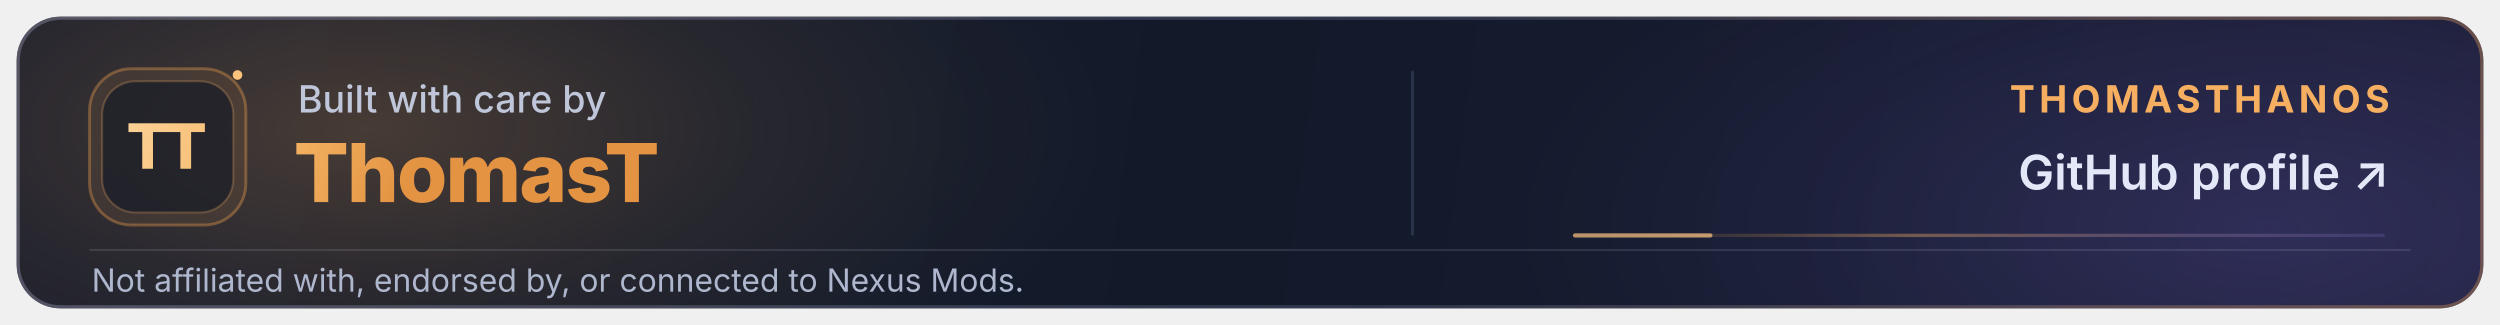
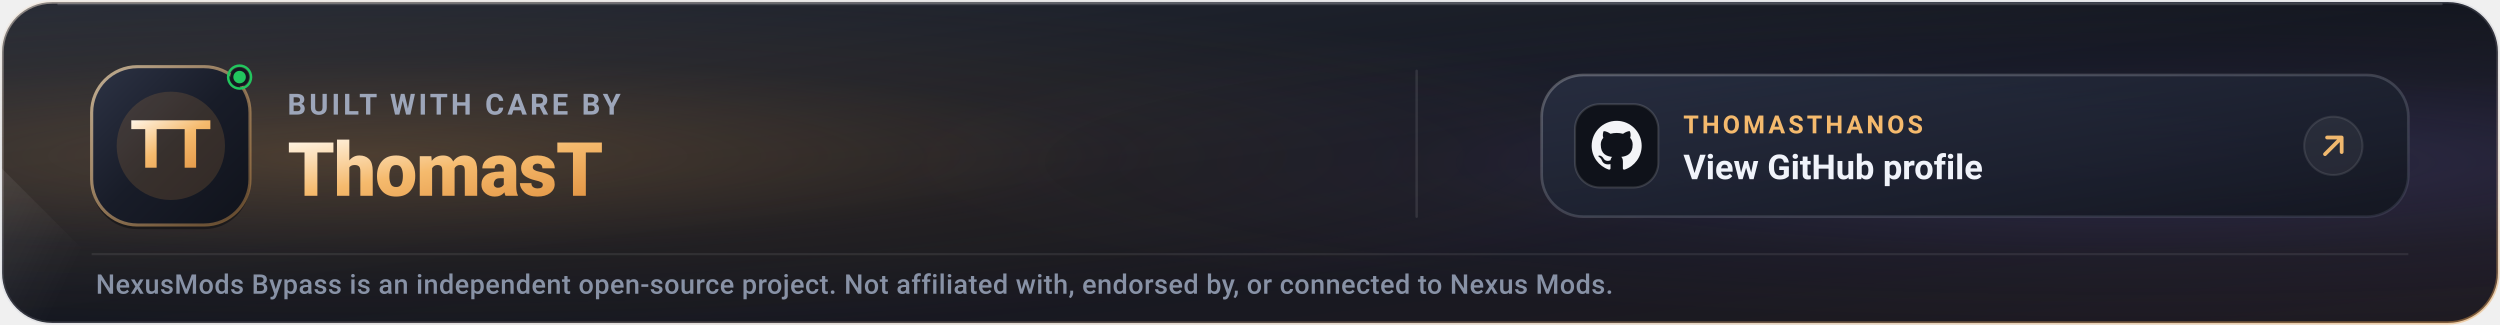
<svg xmlns="http://www.w3.org/2000/svg" width="1200" height="156" viewBox="0 0 1200 156" role="img" aria-labelledby="footer-title footer-description">
  <style>
-     text { font-family: Inter, 'Segoe UI', Arial, sans-serif; }
-     .light-trail { stroke-dasharray: 65 640; animation: footer-travel 12s linear infinite; }
-     @keyframes footer-travel { to { stroke-dashoffset: -705; } }
-     @media (prefers-reduced-motion: reduce) { .light-trail { display: none; } .motion { display: none; } }
+     text { font-family: "Segoe UI Variable Display", "Segoe UI", -apple-system, BlinkMacSystemFont, Roboto, sans-serif; }
+     .sheen { animation: glassSweep 10s ease-in-out infinite; }
+     @keyframes glassSweep {
+       0%, 8% { transform: translateX(0); opacity: 0; }
+       18% { opacity: .40; }
+       60% { transform: translateX(1380px); opacity: .40; }
+       70%, 100% { transform: translateX(1380px); opacity: 0; }
+     }
+     .pulse-glow { animation: pulse 3s ease-in-out infinite; }
+     @keyframes pulse {
+       0%, 100% { opacity: .35; transform: scale(1); }
+       50% { opacity: .9; transform: scale(1.15); }
+     }
+     .hover-card { transition: all 0.3s ease; }
+     @media (prefers-reduced-motion: reduce) {
+       .sheen, .pulse-glow { animation: none !important; }
+       .sheen { opacity: 0; }
+     }
  </style>
  <defs>
-     <linearGradient id="panel" x1="8" y1="0" x2="1192" y2="156" gradientUnits="userSpaceOnUse">
-       <stop stop-color="#171c2c" />
-       <stop offset=".50" stop-color="#121a2a" />
-       <stop offset="1" stop-color="#1c1d36" />
+     <linearGradient id="bg-face" x1="0" y1="0" x2="1" y2="1">
+       <stop offset="0%" stop-color="#262b36" />
+       <stop offset="50%" stop-color="#141720" />
+       <stop offset="100%" stop-color="#1f1b22" />
    </linearGradient>
-     <linearGradient id="stroke" x1="8" y1="6" x2="1192" y2="149" gradientUnits="userSpaceOnUse">
-       <stop stop-color="#6d6e83" stop-opacity=".64" />
-       <stop offset=".55" stop-color="#59617f" stop-opacity=".42" />
-       <stop offset="1" stop-color="#a47550" stop-opacity=".56" />
+     <linearGradient id="bg-edge" x1="0" y1="0" x2="1" y2="1">
+       <stop offset="0%" stop-color="#f4e5d4" stop-opacity=".50" />
+       <stop offset="45%" stop-color="#9aa5be" stop-opacity=".15" />
+       <stop offset="100%" stop-color="#eaa14c" stop-opacity=".45" />
    </linearGradient>
-     <linearGradient id="gold" x1="34" y1="35" x2="185" y2="111" gradientUnits="userSpaceOnUse">
-       <stop stop-color="#ffdfae" />
-       <stop offset=".60" stop-color="#f4b666" />
-       <stop offset="1" stop-color="#e39342" />
+     <radialGradient id="glow-amber" cx="15%" cy="48%" r="55%">
+       <stop offset="0%" stop-color="#eaa14c" stop-opacity=".24" />
+       <stop offset="55%" stop-color="#eaa14c" stop-opacity=".06" />
+       <stop offset="100%" stop-color="#eaa14c" stop-opacity="0" />
+     </radialGradient>
+     <radialGradient id="glow-violet" cx="85%" cy="50%" r="50%">
+       <stop offset="0%" stop-color="#8072e6" stop-opacity=".20" />
+       <stop offset="60%" stop-color="#8072e6" stop-opacity=".04" />
+       <stop offset="100%" stop-color="#8072e6" stop-opacity="0" />
+     </radialGradient>
+     <linearGradient id="gold-grad" x1="0" y1="0" x2="1" y2="1">
+       <stop offset="0%" stop-color="#fff5e6" />
+       <stop offset="50%" stop-color="#f5ba6d" />
+       <stop offset="100%" stop-color="#e29544" />
    </linearGradient>
-     <radialGradient id="amber-glow">
-       <stop stop-color="#f6ad57" stop-opacity=".22" />
-       <stop offset=".55" stop-color="#f6ad57" stop-opacity=".075" />
-       <stop offset="1" stop-color="#f6ad57" stop-opacity="0" />
-     </radialGradient>
-     <radialGradient id="violet-glow">
-       <stop stop-color="#8273e8" stop-opacity=".20" />
-       <stop offset=".65" stop-color="#8273e8" stop-opacity=".055" />
-       <stop offset="1" stop-color="#8273e8" stop-opacity="0" />
-     </radialGradient>
-     <linearGradient id="highlight" x1="755" y1="114" x2="1144" y2="114" gradientUnits="userSpaceOnUse">
-       <stop stop-color="#b48952" stop-opacity="0" />
-       <stop offset=".42" stop-color="#f0ac62" stop-opacity=".40" />
-       <stop offset="1" stop-color="#a590f6" stop-opacity=".16" />
+     <linearGradient id="avatar-bg" x1="0" y1="0" x2="1" y2="1">
+       <stop offset="0%" stop-color="#2d3345" />
+       <stop offset="50%" stop-color="#181c28" />
+       <stop offset="100%" stop-color="#10131b" />
+     </linearGradient>
+     <linearGradient id="avatar-edge" x1="0" y1="0" x2="1" y2="1">
+       <stop offset="0%" stop-color="#ffe4ba" stop-opacity=".7" />
+       <stop offset="100%" stop-color="#eaa14c" stop-opacity=".35" />
+     </linearGradient>
+     <linearGradient id="btn-bg" x1="0" y1="0" x2="1" y2="1">
+       <stop offset="0%" stop-color="#282f42" stop-opacity=".85" />
+       <stop offset="100%" stop-color="#131620" stop-opacity=".95" />
+     </linearGradient>
+     <linearGradient id="btn-edge" x1="0" y1="0" x2="1" y2="1">
+       <stop offset="0%" stop-color="#ffffff" stop-opacity=".25" />
+       <stop offset="100%" stop-color="#8e9bb5" stop-opacity=".15" />
+     </linearGradient>
+     <linearGradient id="glass-reflection" x1="0" y1="0" x2="1" y2="0.3">
+       <stop offset="0%" stop-color="#ffffff" stop-opacity="0" />
+       <stop offset="50%" stop-color="#ffffff" stop-opacity=".18" />
+       <stop offset="100%" stop-color="#ffffff" stop-opacity="0" />
    </linearGradient>
    <clipPath id="card-clip">
-       <rect x="8" y="8" width="1184" height="140" rx="21" />
+       <rect x="1" y="1" width="1198" height="154" rx="24" />
    </clipPath>
  </defs>
-   <rect x="8" y="8" width="1184" height="140" rx="21" fill="url(#panel)" />
+   <rect x="1" y="1" width="1198" height="154" rx="24" fill="url(#bg-face)" stroke="url(#bg-edge)" stroke-width="1.6" />
  <g clip-path="url(#card-clip)">
-     <ellipse cx="175" cy="62" rx="360" ry="160" fill="url(#amber-glow)" />
-     <ellipse cx="1090" cy="109" rx="370" ry="170" fill="url(#violet-glow)" />
-     <path d="M 25 8 H 470" stroke="#ffe2b5" stroke-opacity=".11" stroke-width="1.2" />
-     <path d="M 756 113 H 1144" stroke="url(#highlight)" stroke-width="1.6" stroke-linecap="round" />
-     <path class="light-trail" d="M 756 113 H 1144" stroke="#ffc584" stroke-opacity=".70" stroke-width="2" stroke-linecap="round" />
+     <rect x="1" y="1" width="1198" height="154" fill="url(#glow-amber)" />
+     <rect x="1" y="1" width="1198" height="154" fill="url(#glow-violet)" />
+     <path d="M 28 2 H 1172" stroke="#ffffff" stroke-opacity=".14" stroke-linecap="round" />
+     <path class="sheen" d="M -180 0 H -80 L 76 156 H -24 Z" fill="url(#glass-reflection)" />
  </g>
-   <rect x="8.75" y="8.75" width="1182.5" height="138.5" rx="20.25" fill="none" stroke="url(#stroke)" stroke-width="1.5" />
-   <rect x="43" y="33" width="75" height="75" rx="20" fill="#f2a34e" fill-opacity=".09" stroke="#f2a34e" stroke-opacity=".36" stroke-width="1.4" />
-   <rect x="49" y="39" width="63" height="63" rx="16" fill="#101725" fill-opacity=".63" stroke="#f0ad65" stroke-opacity=".26" />
-   <text x="80" y="81" font-size="30" font-weight="800" text-anchor="middle" letter-spacing="-2" fill="url(#gold)">TT</text>
-   <circle class="motion" cx="114" cy="36" r="2.3" fill="#ffc37d">
-     <animate attributeName="opacity" values=".30;1;.30" dur="3.2s" repeatCount="indefinite" />
-   </circle>
-   <text x="143" y="54" font-size="18" font-weight="500" fill="#bfc6d9">Built with care by</text>
-   <text x="141" y="97" font-size="39" font-weight="800" letter-spacing="-.8" fill="url(#gold)">ThomasT</text>
-   <path d="M 678 34 V 113" stroke="#8290bb" stroke-opacity=".22" stroke-width="1.3" />
-   <text x="1147" y="54" text-anchor="end" fill="#f6af61" font-size="18" font-weight="750" letter-spacing="2.1">THOMASTHANOS</text>
-   <text x="1147" y="91" text-anchor="end" fill="#e2e8f7" font-size="23" font-weight="600">GitHub profile ↗</text>
-   <path d="M 43 120 H 1157" stroke="#afb9d3" stroke-opacity=".16" stroke-width="1" />
-   <text x="44" y="140" font-size="15.3" fill="#aeb7cd">Not affiliated with, endorsed by, or connected to Nexus Mods.</text>
+   <rect x="44" y="34" width="76" height="76" rx="22" fill="#06080d" fill-opacity=".45" />
+   <rect x="44" y="32" width="76" height="76" rx="22" fill="url(#avatar-bg)" stroke="url(#avatar-edge)" stroke-width="1.5" />
+   <circle cx="82" cy="70" r="26" fill="#eaa14c" fill-opacity=".15" />
+   <text x="82" y="80.5" font-size="32" font-weight="900" text-anchor="middle" letter-spacing="-1.5" fill="url(#gold-grad)">TT</text>
+   <circle cx="115" cy="37" r="4.5" fill="#141720" />
+   <circle cx="115" cy="37" r="3" fill="#22c55e" />
+   <circle class="pulse-glow" cx="115" cy="37" r="5.5" fill="none" stroke="#22c55e" stroke-width="1.2" />
+   <text x="138" y="55" font-size="14" font-weight="650" fill="#9da6ba" letter-spacing="1.5">BUILT WITH CARE BY</text>
+   <text x="138" y="94" font-size="36" font-weight="850" letter-spacing="-0.5" fill="url(#gold-grad)">ThomasT</text>
+   <path d="M 680 34 V 104" stroke="#ffffff" stroke-opacity=".1" stroke-width="1.2" stroke-linecap="round" />
+   <g transform="translate(740, 36)" class="hover-card">
+     <rect x="0" y="0" width="416" height="68" rx="20" fill="url(#btn-bg)" stroke="url(#btn-edge)" stroke-width="1.3" />
+     <g transform="translate(16, 14)">
+       <rect x="0" y="0" width="40" height="40" rx="12" fill="#0f121a" stroke="#ffffff" stroke-opacity=".14" />
+       <path transform="translate(8, 8) scale(0.75)" fill="#f3f4f7" d="M16 0C7.16 0 0 7.16 0 16c0 7.08 4.59 13.08 10.96 15.2.8.15 1.1-.35 1.1-.77 0-.38-.01-1.39-.02-2.73-4.45.97-5.39-2.15-5.39-2.15-.73-1.85-1.78-2.34-1.78-2.34-1.45-.99.11-.97.11-.97 1.61.11 2.45 1.65 2.45 1.65 1.43 2.44 3.74 1.74 4.66 1.33.14-1.04.56-1.74 1.02-2.14-3.55-.4-7.29-1.78-7.29-7.91 0-1.75.62-3.17 1.65-4.29-.17-.4-.71-2.03.16-4.23 0 0 1.34-.43 4.4 1.64 1.28-.36 2.65-.54 4.01-.54s2.73.18 4.01.54c3.05-2.07 4.39-1.64 4.39-1.64.87 2.2.33 3.83.16 4.23 1.03 1.11 1.64 2.54 1.64 4.29 0 6.15-3.75 7.5-7.32 7.9.57.5 1.08 1.47 1.08 2.97 0 2.15-.02 3.88-.02 4.41 0 .43.29.93 1.11.77C27.42 29.07 32 23.07 32 16c0-8.84-7.16-16-16-16z" />
+     </g>
+     <text x="68" y="28" font-size="12" font-weight="750" fill="#f5ba6d" letter-spacing="1.5">THOMASTHANOS</text>
+     <text x="68" y="50" font-size="16.5" font-weight="650" fill="#f0f3fa">View GitHub profile</text>
+     <g transform="translate(366, 20)">
+       <circle cx="14" cy="14" r="14" fill="#ffffff" fill-opacity=".06" stroke="#ffffff" stroke-opacity=".1" />
+       <path d="M10 18 L18 10 M11 10 H18 V17" fill="none" stroke="#f0b86e" stroke-width="1.8" stroke-linecap="round" stroke-linejoin="round" />
+     </g>
+   </g>
+   <path d="M 44 122 H 1156" stroke="#ffffff" stroke-opacity=".08" stroke-width="1" />
+   <text x="46" y="141" font-size="13" font-weight="500" fill="#8892a6" letter-spacing="0.2">NexusMods Bypass is an independent open-source project. Not affiliated with, endorsed by, or connected to Nexus Mods.</text>
</svg>
